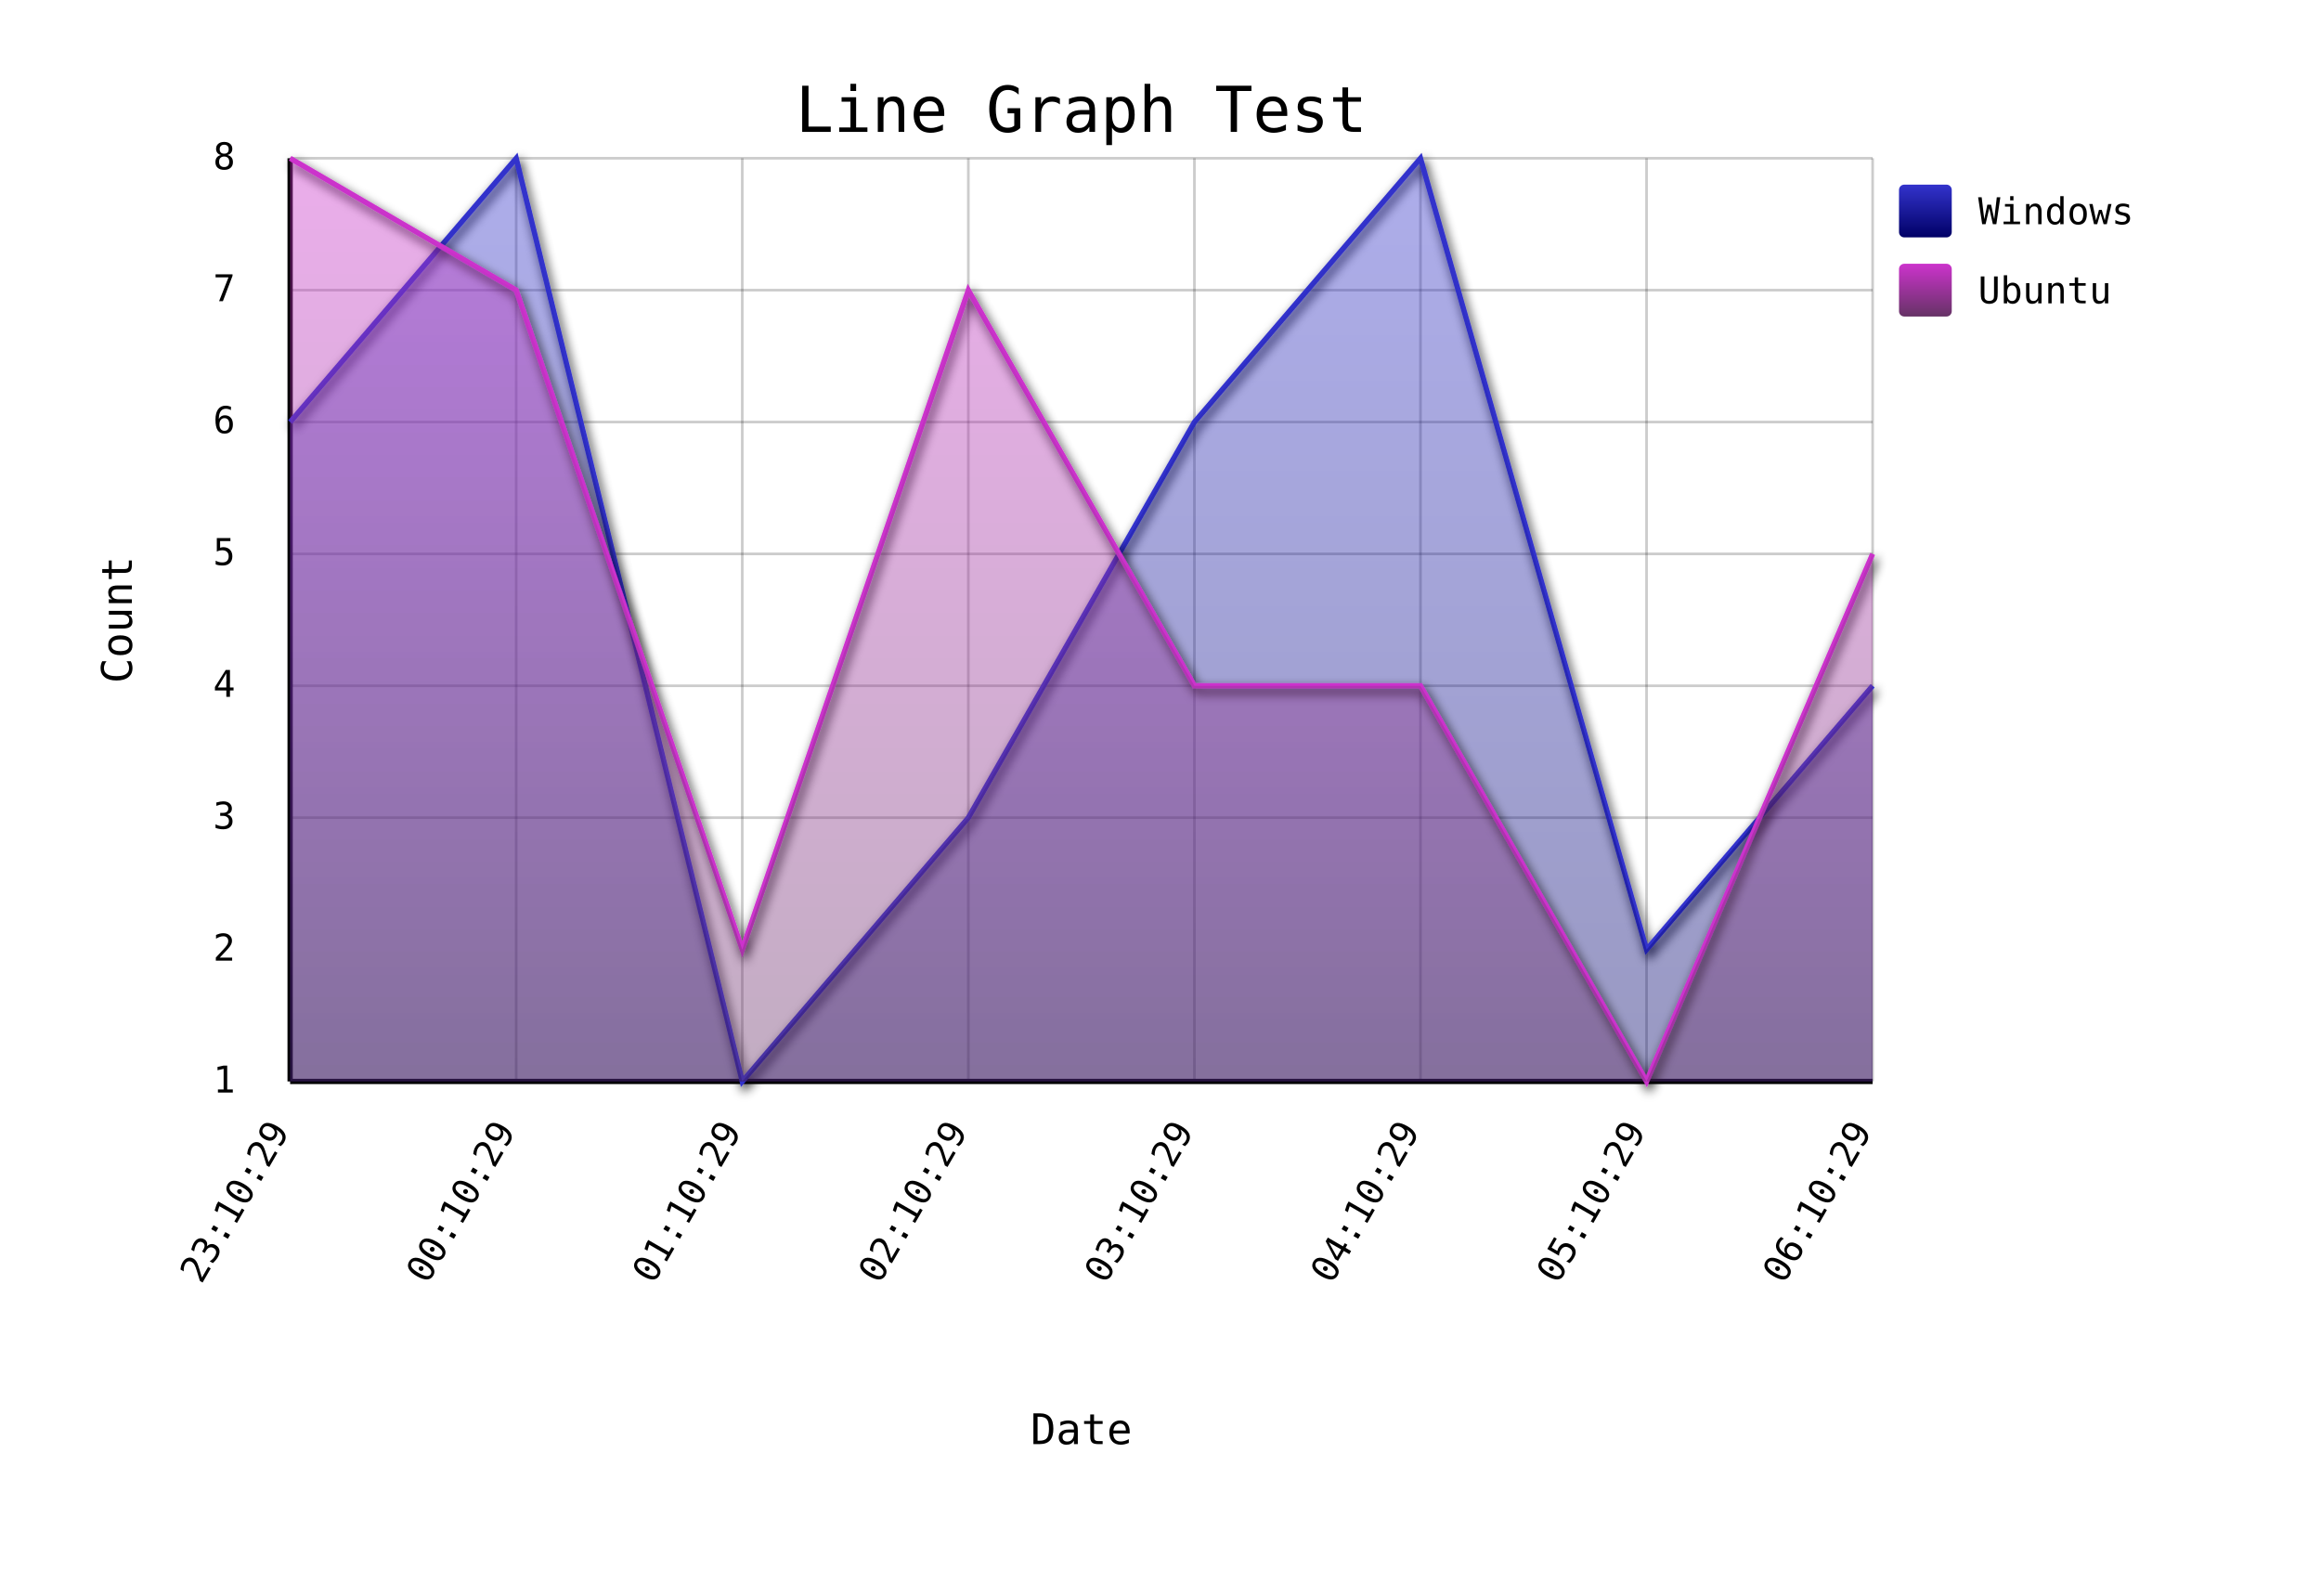
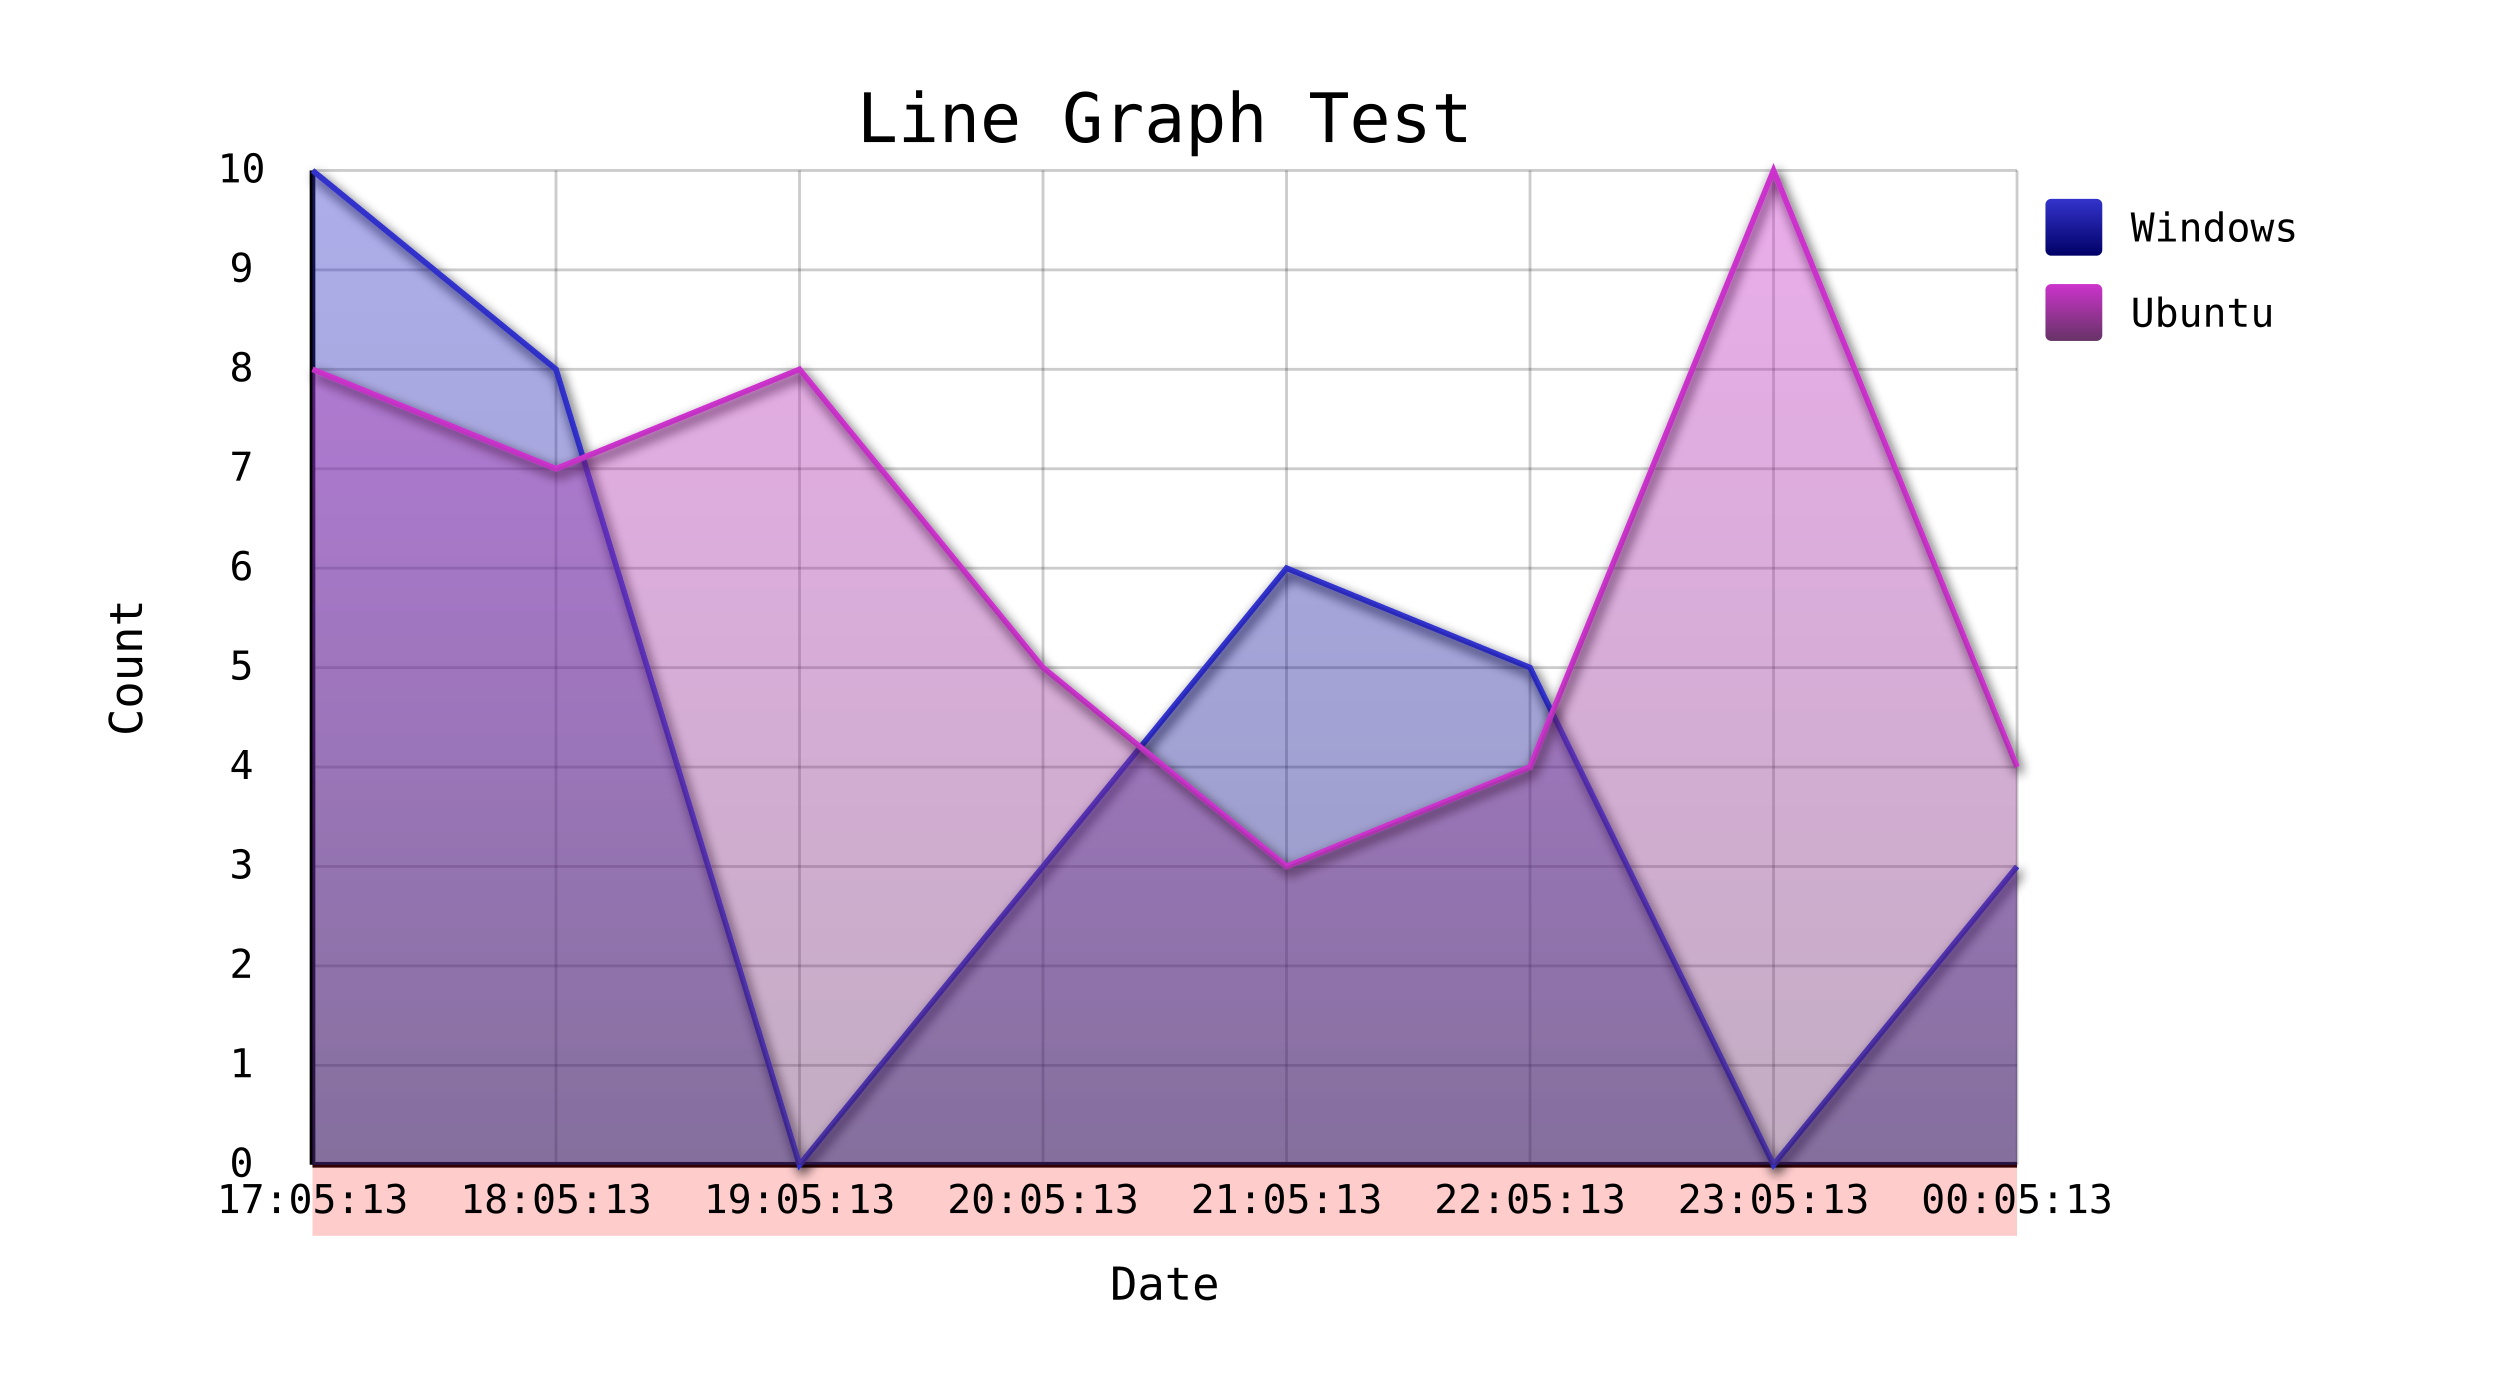
- <svg xmlns="http://www.w3.org/2000/svg" version="1.1" baseProfile="full" width="880" height="605">
+ <svg xmlns="http://www.w3.org/2000/svg" version="1.1" baseProfile="full" width="880" height="485">
  <defs>
    <linearGradient id="line-grad-0" x1="0" x2="0" y1="0" y2="1">
      <stop offset="0%" stop-color="#3333CC" />
      <stop offset="100%" stop-color="#000066" />
    </linearGradient>
    <linearGradient id="line-grad-1" x1="0" x2="0" y1="0" y2="1">
      <stop offset="0%" stop-color="#CC33CC" />
      <stop offset="100%" stop-color="#663366" />
    </linearGradient>
  </defs>
  <filter id="line-drop-shadow">
    <feGaussianBlur in="SourceAlpha" stdDeviation="2" />
    <feOffset dx="1" dy="2" />
    <feMerge dx="1" dy="2">
      <feMergeNode />
      <feMergeNode in="SourceGraphic" />
    </feMerge>
  </filter>
  <line stroke="black" stroke-width="2" x1="110" y1="410" x2="710" y2="410" />
  <line stroke="black" stroke-width="2" x1="110" y1="410" x2="110" y2="60" />
-   <text x="410" y="547.5" font-size="16" font-family="Consolas" text-anchor="middle">
+   <text x="410" y="457.5" font-size="16" font-family="Consolas" text-anchor="middle">
    Date
  </text>
  <text x="50" y="235" transform="rotate(270,50,235)" font-size="16" font-family="Consolas" text-anchor="middle">
    Count
  </text>
  <g font-size="14" font-family="Consolas">
-     <text x="110" y="428.75" text-anchor="end" transform="rotate(300, 110,428.75)">
-       23:10:29
+     <rect x="110" y="410" width="600" height="25" fill="red" fill-opacity="0.2" />
+     <text x="110" y="427" text-anchor="middle" transform="rotate(0, 110,427)">
+       17:05:13
    </text>
-     <text x="195.714" y="428.75" text-anchor="end" transform="rotate(300, 195.7143,428.75)">
-       00:10:29
+     <text x="195.714" y="427" text-anchor="middle" transform="rotate(0, 195.7143,427)">
+       18:05:13
    </text>
    <line x1="195.714" y1="410" x2="195.714" y2="60" stroke="black" stroke-opacity="0.2" stroke-width="1" />
-     <text x="281.429" y="428.75" text-anchor="end" transform="rotate(300, 281.4286,428.75)">
-       01:10:29
+     <text x="281.429" y="427" text-anchor="middle" transform="rotate(0, 281.4286,427)">
+       19:05:13
    </text>
    <line x1="281.429" y1="410" x2="281.429" y2="60" stroke="black" stroke-opacity="0.2" stroke-width="1" />
-     <text x="367.143" y="428.75" text-anchor="end" transform="rotate(300, 367.1429,428.75)">
-       02:10:29
+     <text x="367.143" y="427" text-anchor="middle" transform="rotate(0, 367.1429,427)">
+       20:05:13
    </text>
    <line x1="367.143" y1="410" x2="367.143" y2="60" stroke="black" stroke-opacity="0.2" stroke-width="1" />
-     <text x="452.857" y="428.75" text-anchor="end" transform="rotate(300, 452.8571,428.75)">
-       03:10:29
+     <text x="452.857" y="427" text-anchor="middle" transform="rotate(0, 452.8571,427)">
+       21:05:13
    </text>
    <line x1="452.857" y1="410" x2="452.857" y2="60" stroke="black" stroke-opacity="0.2" stroke-width="1" />
-     <text x="538.571" y="428.75" text-anchor="end" transform="rotate(300, 538.5714,428.75)">
-       04:10:29
+     <text x="538.571" y="427" text-anchor="middle" transform="rotate(0, 538.5714,427)">
+       22:05:13
    </text>
    <line x1="538.571" y1="410" x2="538.571" y2="60" stroke="black" stroke-opacity="0.2" stroke-width="1" />
-     <text x="624.286" y="428.75" text-anchor="end" transform="rotate(300, 624.2857,428.75)">
-       05:10:29
+     <text x="624.286" y="427" text-anchor="middle" transform="rotate(0, 624.2857,427)">
+       23:05:13
    </text>
    <line x1="624.286" y1="410" x2="624.286" y2="60" stroke="black" stroke-opacity="0.2" stroke-width="1" />
-     <text x="710" y="428.75" text-anchor="end" transform="rotate(300, 710,428.75)">
-       06:10:29
+     <text x="710" y="427" text-anchor="middle" transform="rotate(0, 710,427)">
+       00:05:13
    </text>
    <line x1="710" y1="410" x2="710" y2="60" stroke="black" stroke-opacity="0.2" stroke-width="1" />
    <text x="85" y="410" text-anchor="middle" dy=".3em">
+       0
+     </text>
+     <text x="85" y="375" text-anchor="middle" dy=".3em">
      1
    </text>
-     <text x="85" y="360" text-anchor="middle" dy=".3em">
+     <line x1="110" y1="375" x2="710" y2="375" stroke="black" stroke-opacity="0.2" stroke-width="1" />
+     <text x="85" y="340" text-anchor="middle" dy=".3em">
      2
    </text>
-     <text x="85" y="310" text-anchor="middle" dy=".3em">
+     <line x1="110" y1="340" x2="710" y2="340" stroke="black" stroke-opacity="0.2" stroke-width="1" />
+     <text x="85" y="305" text-anchor="middle" dy=".3em">
      3
    </text>
-     <line x1="110" y1="310" x2="710" y2="310" stroke="black" stroke-opacity="0.2" stroke-width="1" />
-     <text x="85" y="260" text-anchor="middle" dy=".3em">
+     <line x1="110" y1="305" x2="710" y2="305" stroke="black" stroke-opacity="0.2" stroke-width="1" />
+     <text x="85" y="270" text-anchor="middle" dy=".3em">
      4
    </text>
-     <line x1="110" y1="260" x2="710" y2="260" stroke="black" stroke-opacity="0.2" stroke-width="1" />
-     <text x="85" y="210" text-anchor="middle" dy=".3em">
+     <line x1="110" y1="270" x2="710" y2="270" stroke="black" stroke-opacity="0.2" stroke-width="1" />
+     <text x="85" y="235" text-anchor="middle" dy=".3em">
      5
    </text>
-     <line x1="110" y1="210" x2="710" y2="210" stroke="black" stroke-opacity="0.2" stroke-width="1" />
-     <text x="85" y="160" text-anchor="middle" dy=".3em">
+     <line x1="110" y1="235" x2="710" y2="235" stroke="black" stroke-opacity="0.2" stroke-width="1" />
+     <text x="85" y="200" text-anchor="middle" dy=".3em">
      6
    </text>
-     <line x1="110" y1="160" x2="710" y2="160" stroke="black" stroke-opacity="0.2" stroke-width="1" />
-     <text x="85" y="110" text-anchor="middle" dy=".3em">
+     <line x1="110" y1="200" x2="710" y2="200" stroke="black" stroke-opacity="0.2" stroke-width="1" />
+     <text x="85" y="165" text-anchor="middle" dy=".3em">
      7
    </text>
-     <line x1="110" y1="110" x2="710" y2="110" stroke="black" stroke-opacity="0.2" stroke-width="1" />
+     <line x1="110" y1="165" x2="710" y2="165" stroke="black" stroke-opacity="0.2" stroke-width="1" />
+     <text x="85" y="130" text-anchor="middle" dy=".3em">
+       8
+     </text>
+     <line x1="110" y1="130" x2="710" y2="130" stroke="black" stroke-opacity="0.2" stroke-width="1" />
+     <text x="85" y="95" text-anchor="middle" dy=".3em">
+       9
+     </text>
+     <line x1="110" y1="95" x2="710" y2="95" stroke="black" stroke-opacity="0.2" stroke-width="1" />
    <text x="85" y="60" text-anchor="middle" dy=".3em">
-       8
+       10
    </text>
    <line x1="110" y1="60" x2="710" y2="60" stroke="black" stroke-opacity="0.2" stroke-width="1" />
  </g>
  <text x="410" y="50" font-size="24" font-family="Consolas" text-anchor="middle">
    Line Graph Test
  </text>
-   <path d="M110,160 L195.714,60 L281.429,410 L367.143,310 L452.857,160 L538.571,60 L624.286,360 L710,260" stroke="#3333CC" stroke-width="2" fill="none" filter="url(#line-drop-shadow)" />
-   <polygon points="110,160 195.714,60 281.429,410 367.143,310 452.857,160 538.571,60 624.286,360 710,260 710,410 110,410" stroke-width="0" fill="url(#line-grad-0)" fill-opacity="0.4" />
-   <path d="M110,60 L195.714,110 L281.429,360 L367.143,110 L452.857,260 L538.571,260 L624.286,410 L710,210" stroke="#CC33CC" stroke-width="2" fill="none" filter="url(#line-drop-shadow)" />
-   <polygon points="110,60 195.714,110 281.429,360 367.143,110 452.857,260 538.571,260 624.286,410 710,210 710,410 110,410" stroke-width="0" fill="url(#line-grad-1)" fill-opacity="0.4" />
+   <path d="M110,60 L195.714,130 L281.429,410 L367.143,305 L452.857,200 L538.571,235 L624.286,410 L710,305" stroke="#3333CC" stroke-width="2" fill="none" filter="url(#line-drop-shadow)" />
+   <polygon points="110,60 195.714,130 281.429,410 367.143,305 452.857,200 538.571,235 624.286,410 710,305 710,410 110,410" stroke-width="0" fill="url(#line-grad-0)" fill-opacity="0.4" />
+   <path d="M110,130 L195.714,165 L281.429,130 L367.143,235 L452.857,305 L538.571,270 L624.286,60 L710,270" stroke="#CC33CC" stroke-width="2" fill="none" filter="url(#line-drop-shadow)" />
+   <polygon points="110,130 195.714,165 281.429,130 367.143,235 452.857,305 538.571,270 624.286,60 710,270 710,410 110,410" stroke-width="0" fill="url(#line-grad-1)" fill-opacity="0.4" />
  <rect x="720" y="70" rx="2" ry="2" width="20" height="20" fill="url(#line-grad-0)" />
  <text x="750" y="85" font-family="Consolas" font-size="14">
    Windows
  </text>
  <rect x="720" y="100" rx="2" ry="2" width="20" height="20" fill="url(#line-grad-1)" />
  <text x="750" y="115" font-family="Consolas" font-size="14">
    Ubuntu
  </text>
</svg>
